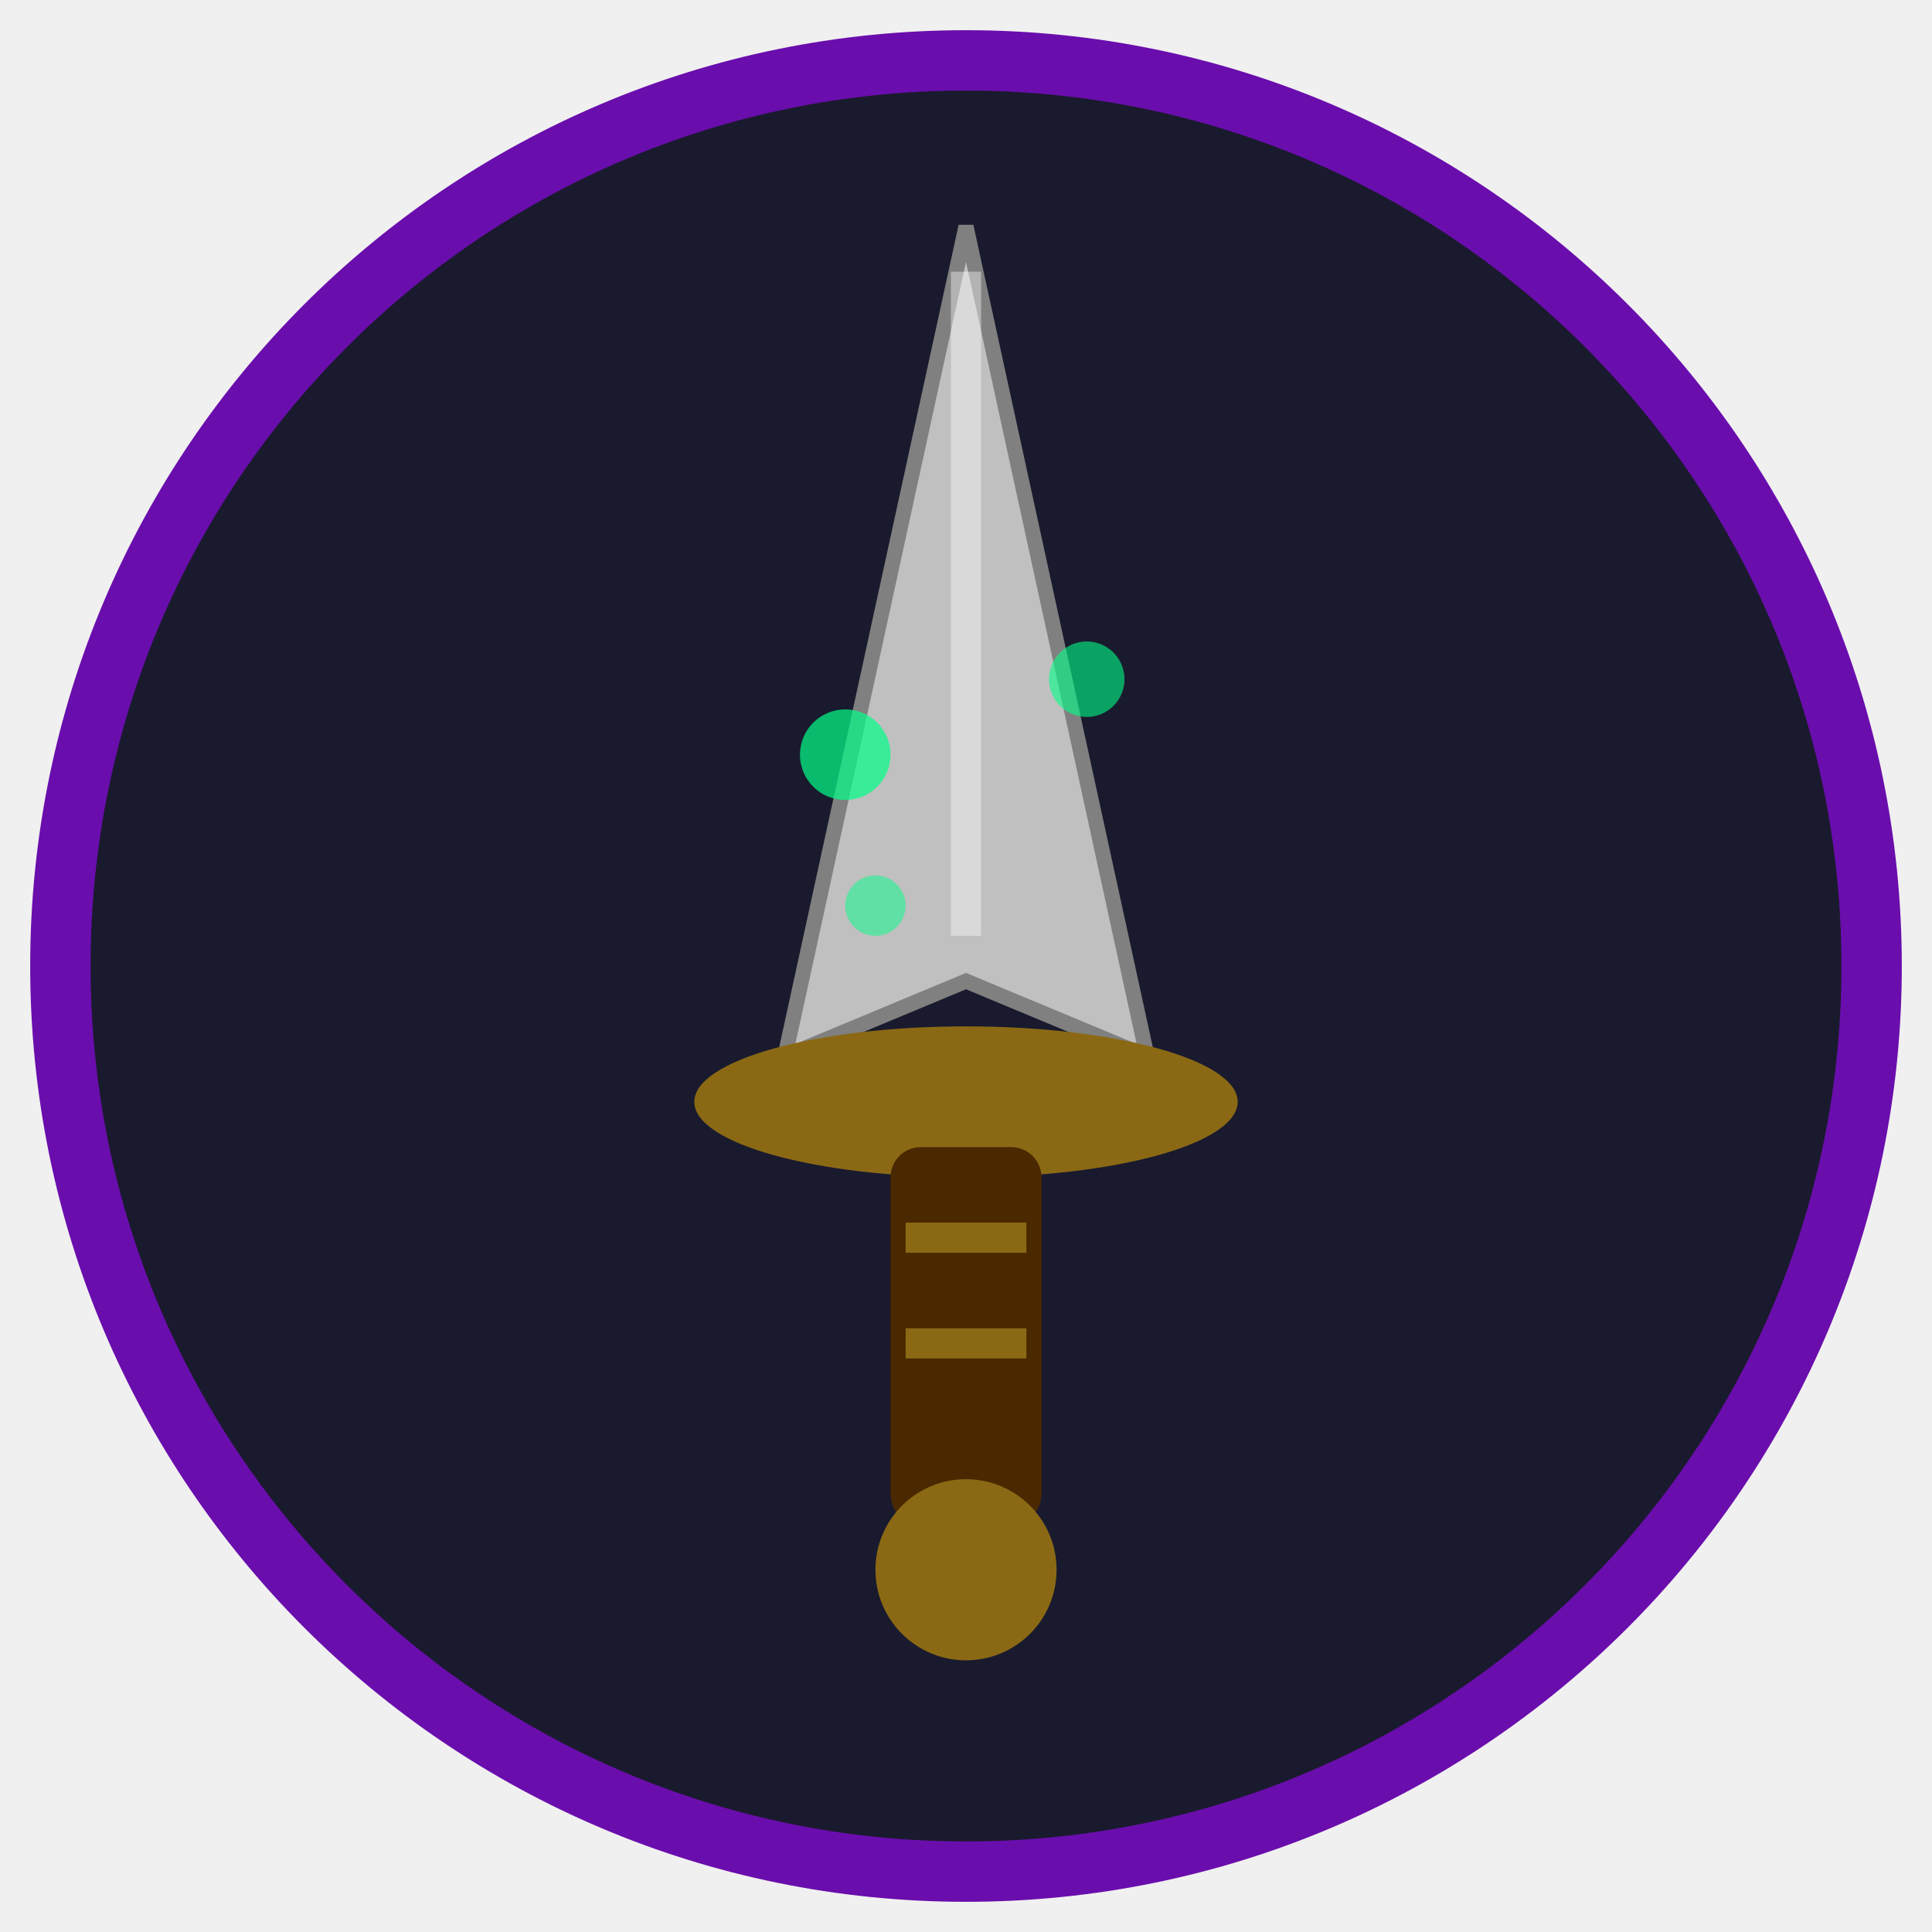
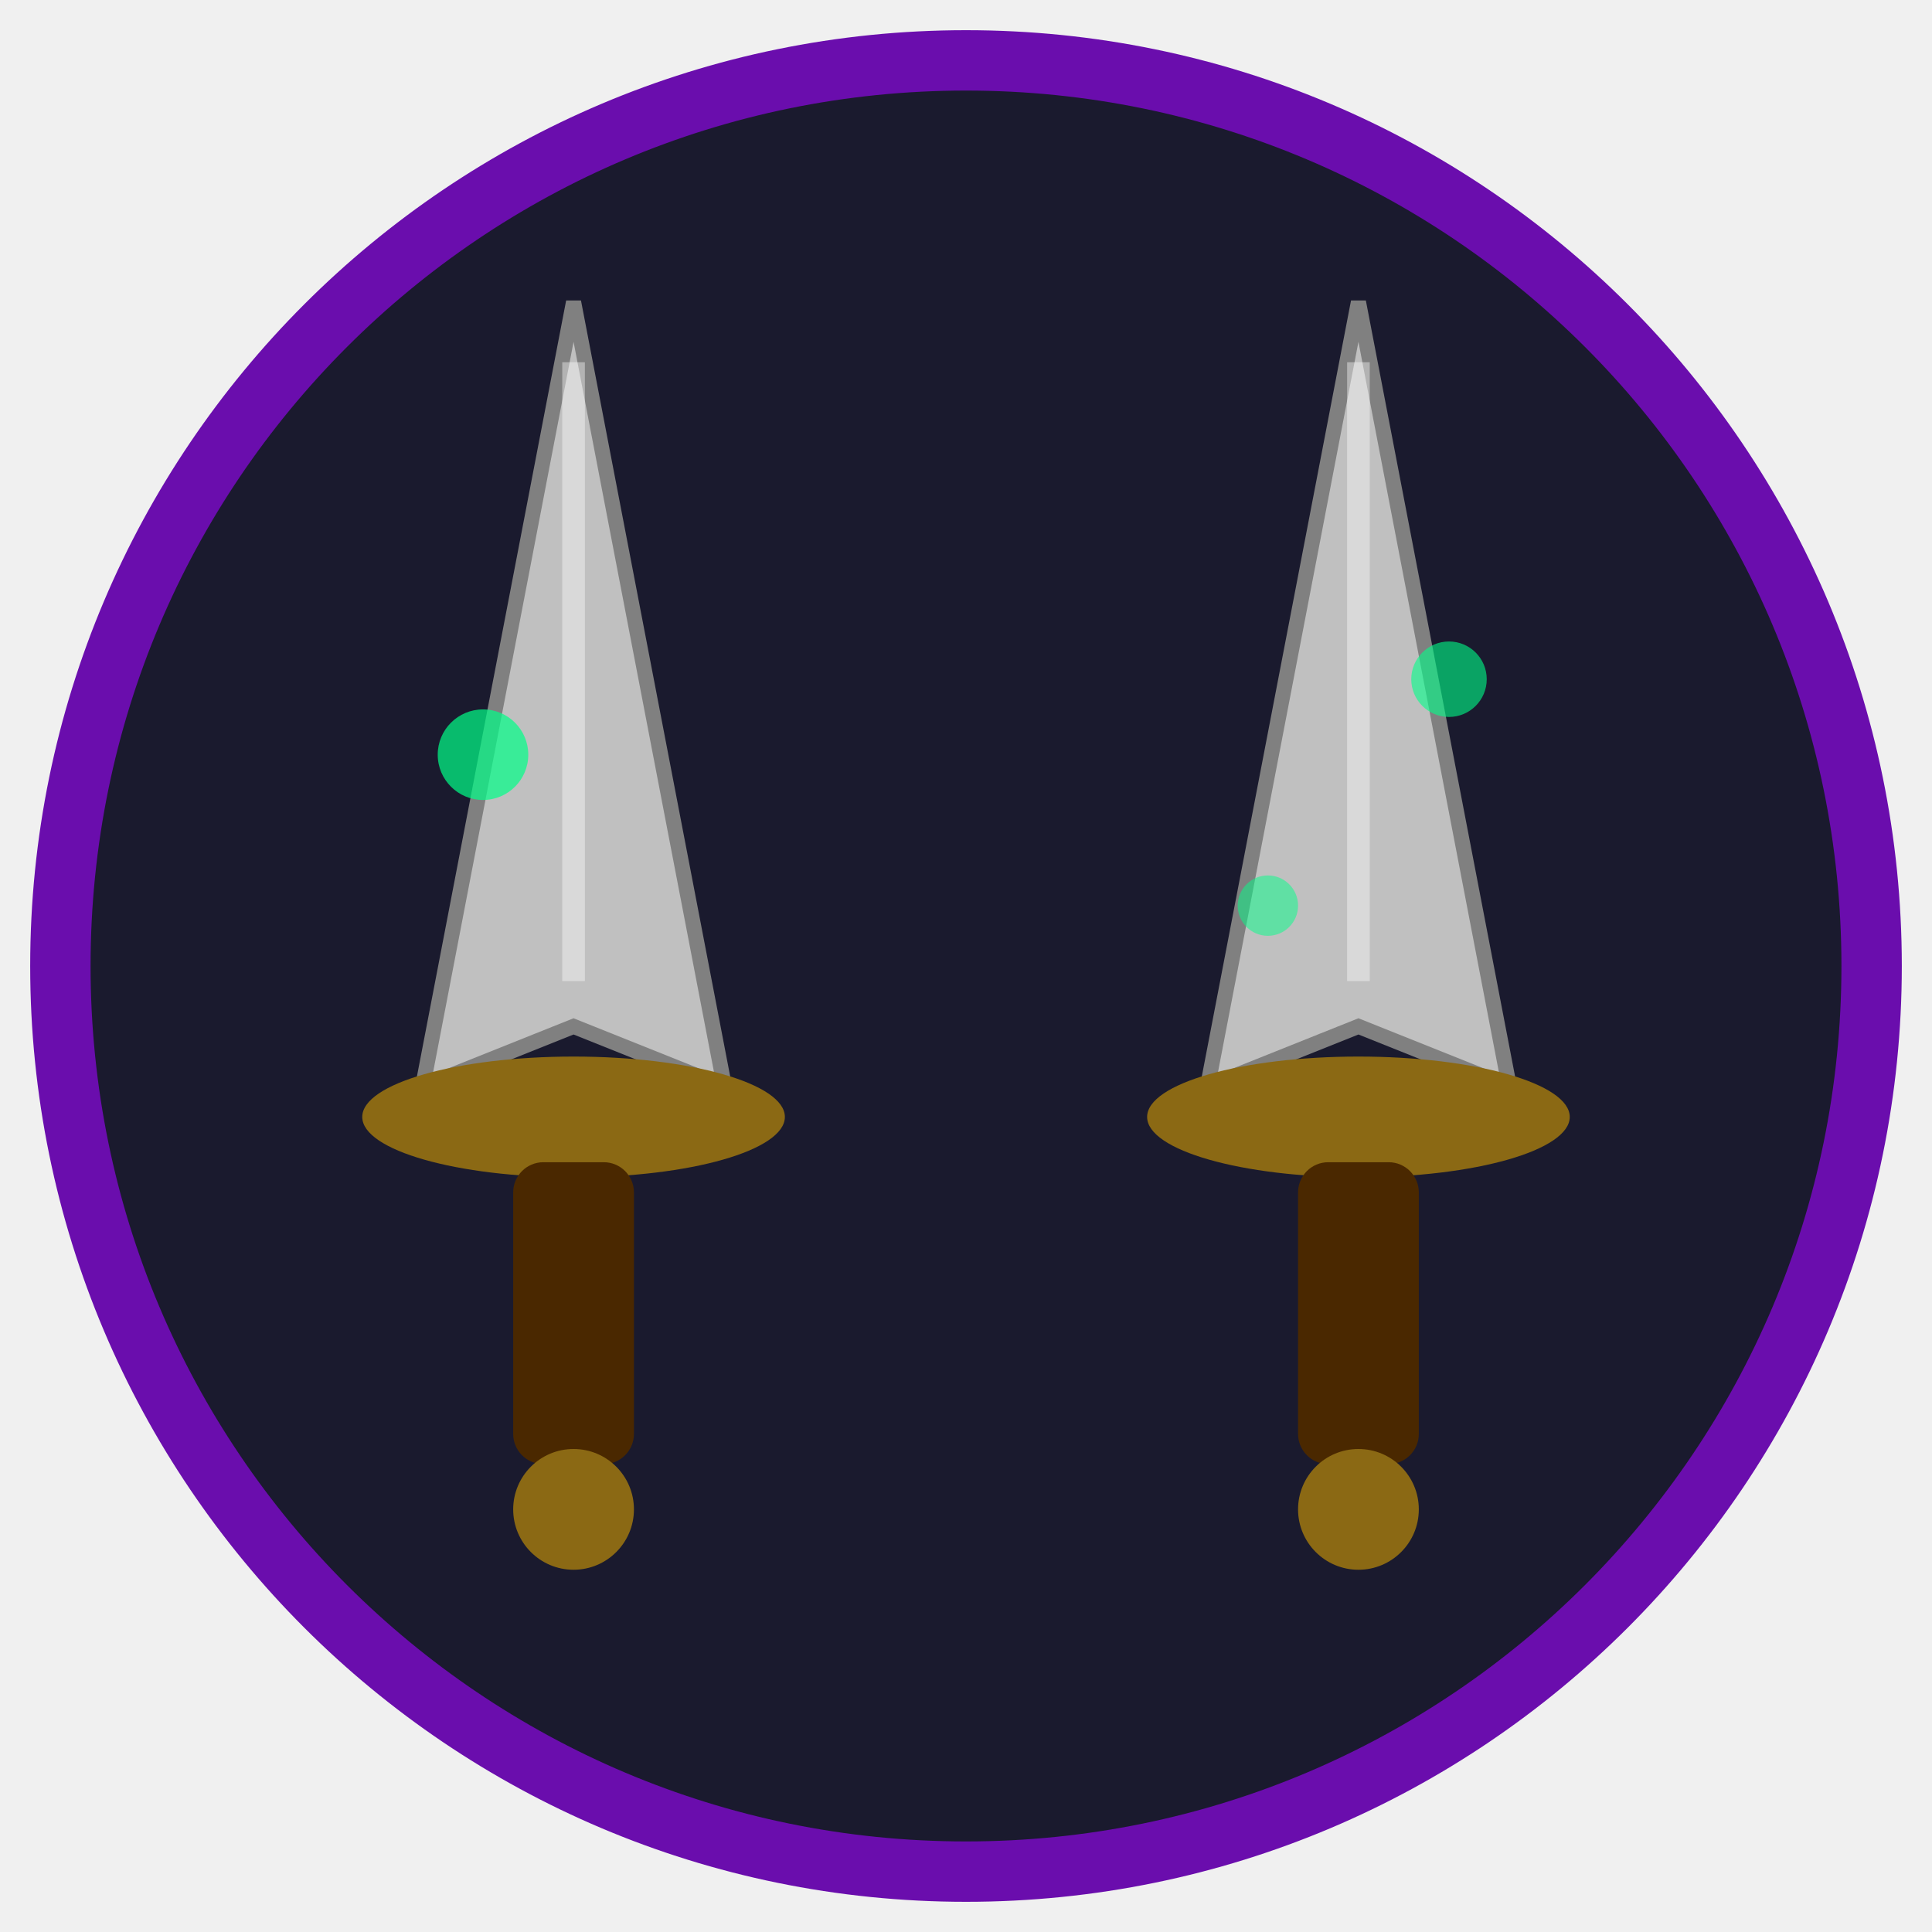
<svg xmlns="http://www.w3.org/2000/svg" width="128" height="128" viewBox="0 0 128 128">
  <circle cx="64" cy="64" r="60" fill="#1A1A2E" stroke="#6A0DAD" stroke-width="4" />
-   <polygon points="64,15 52,70 64,65 76,70" fill="#C0C0C0" stroke="#808080" stroke-width="1" />
-   <line x1="64" y1="18" x2="64" y2="62" stroke="#FFFFFF" stroke-width="2" opacity="0.4" />
-   <ellipse cx="64" cy="73" rx="18" ry="5" fill="#8B6914" />
-   <rect x="59" y="76" width="10" height="25" rx="2" fill="#4A2800" />
-   <line x1="60" y1="82" x2="68" y2="82" stroke="#8B6914" stroke-width="2" />
-   <line x1="60" y1="89" x2="68" y2="89" stroke="#8B6914" stroke-width="2" />
-   <circle cx="64" cy="104" r="6" fill="#8B6914" />
-   <circle cx="56" cy="50" r="3" fill="#00FF88" opacity="0.7" />
-   <circle cx="58" cy="60" r="2" fill="#00FF88" opacity="0.5" />
-   <circle cx="72" cy="45" r="2.5" fill="#00FF88" opacity="0.6" />
+   <polygon points="38,20 28,72 38,68 48,72" fill="#C0C0C0" stroke="#808080" stroke-width="1" />
+   <line x1="38" y1="24" x2="38" y2="65" stroke="#FFFFFF" stroke-width="1.5" opacity="0.4" />
+   <ellipse cx="38" cy="74" rx="14" ry="4" fill="#8B6914" />
+   <rect x="34" y="77" width="8" height="20" rx="2" fill="#4A2800" />
+   <circle cx="38" cy="100" r="4" fill="#8B6914" />
+   <polygon points="90,20 80,72 90,68 100,72" fill="#C0C0C0" stroke="#808080" stroke-width="1" />
+   <line x1="90" y1="24" x2="90" y2="65" stroke="#FFFFFF" stroke-width="1.5" opacity="0.4" />
+   <ellipse cx="90" cy="74" rx="14" ry="4" fill="#8B6914" />
+   <rect x="86" y="77" width="8" height="20" rx="2" fill="#4A2800" />
+   <circle cx="90" cy="100" r="4" fill="#8B6914" />
+   <circle cx="32" cy="50" r="3" fill="#00FF88" opacity="0.7" />
+   <circle cx="96" cy="45" r="2.5" fill="#00FF88" opacity="0.6" />
+   <circle cx="84" cy="60" r="2" fill="#00FF88" opacity="0.5" />
</svg>
